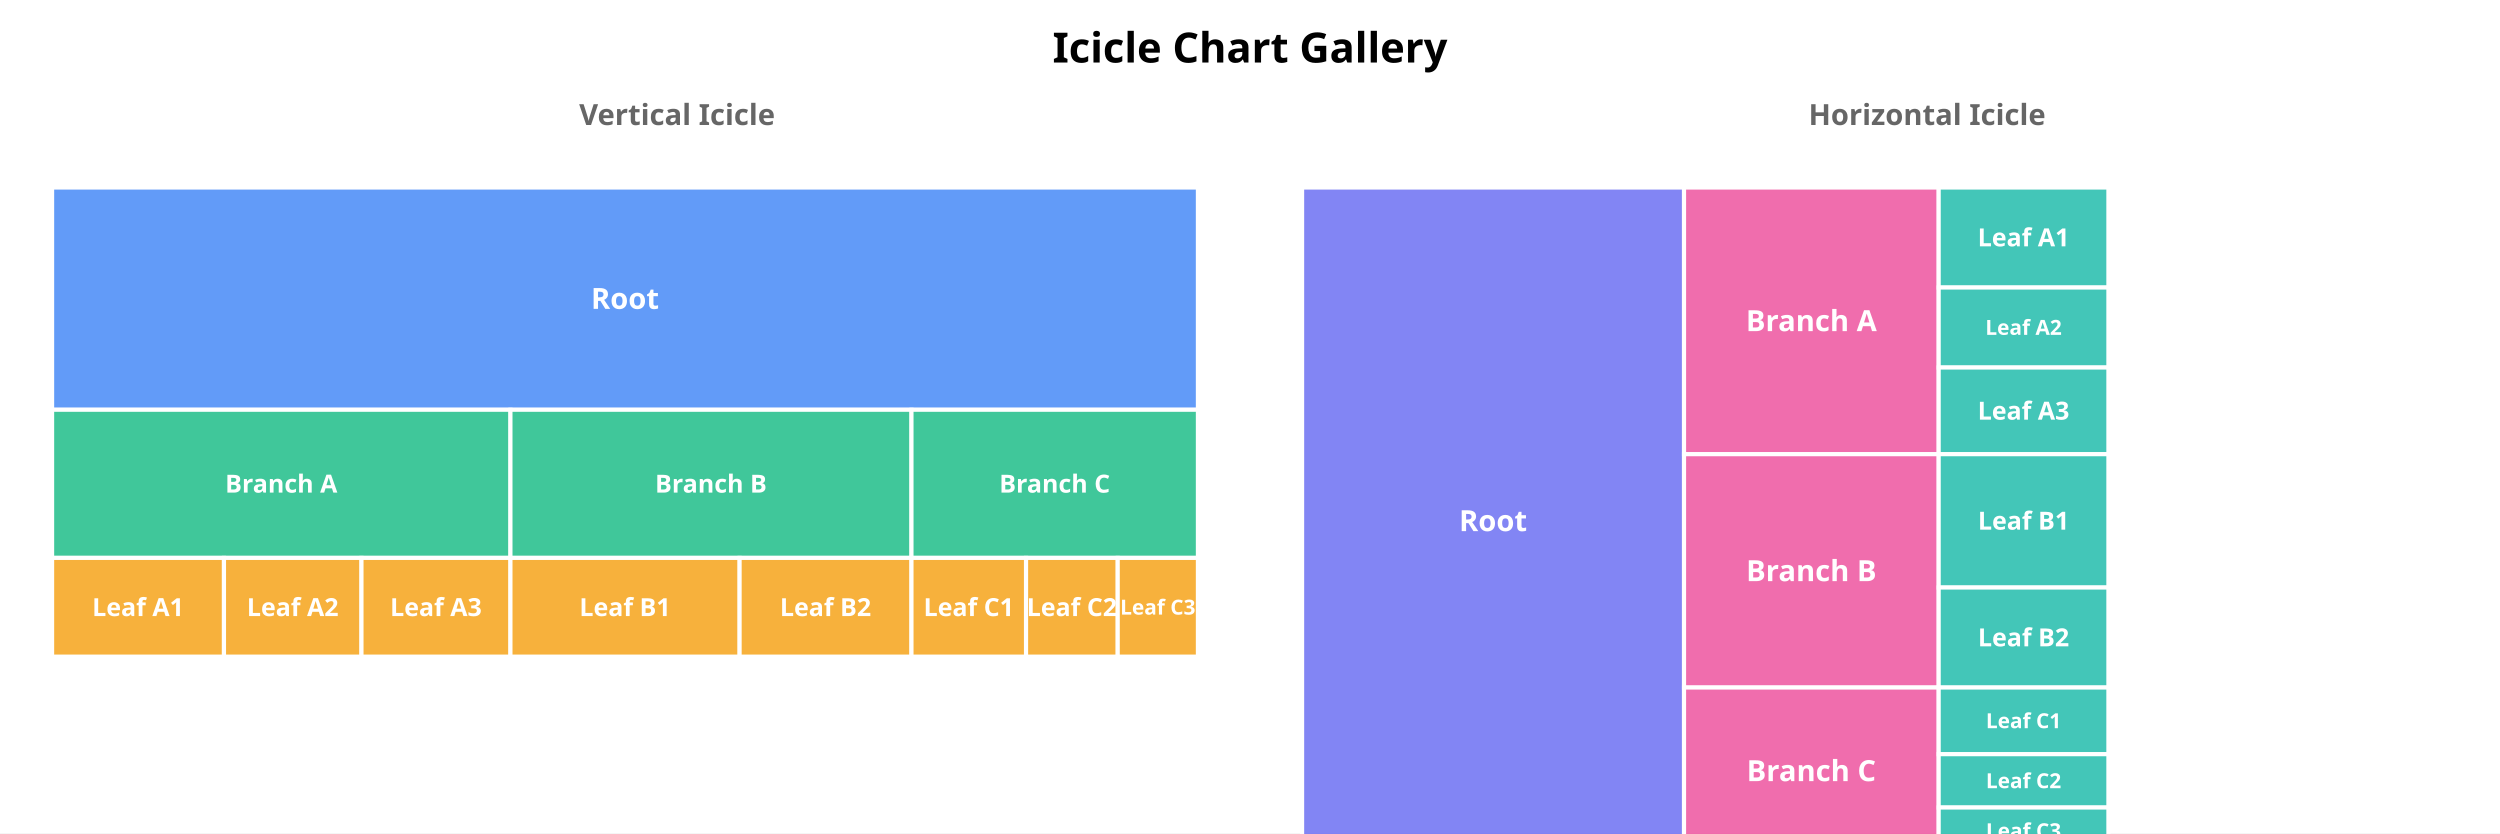
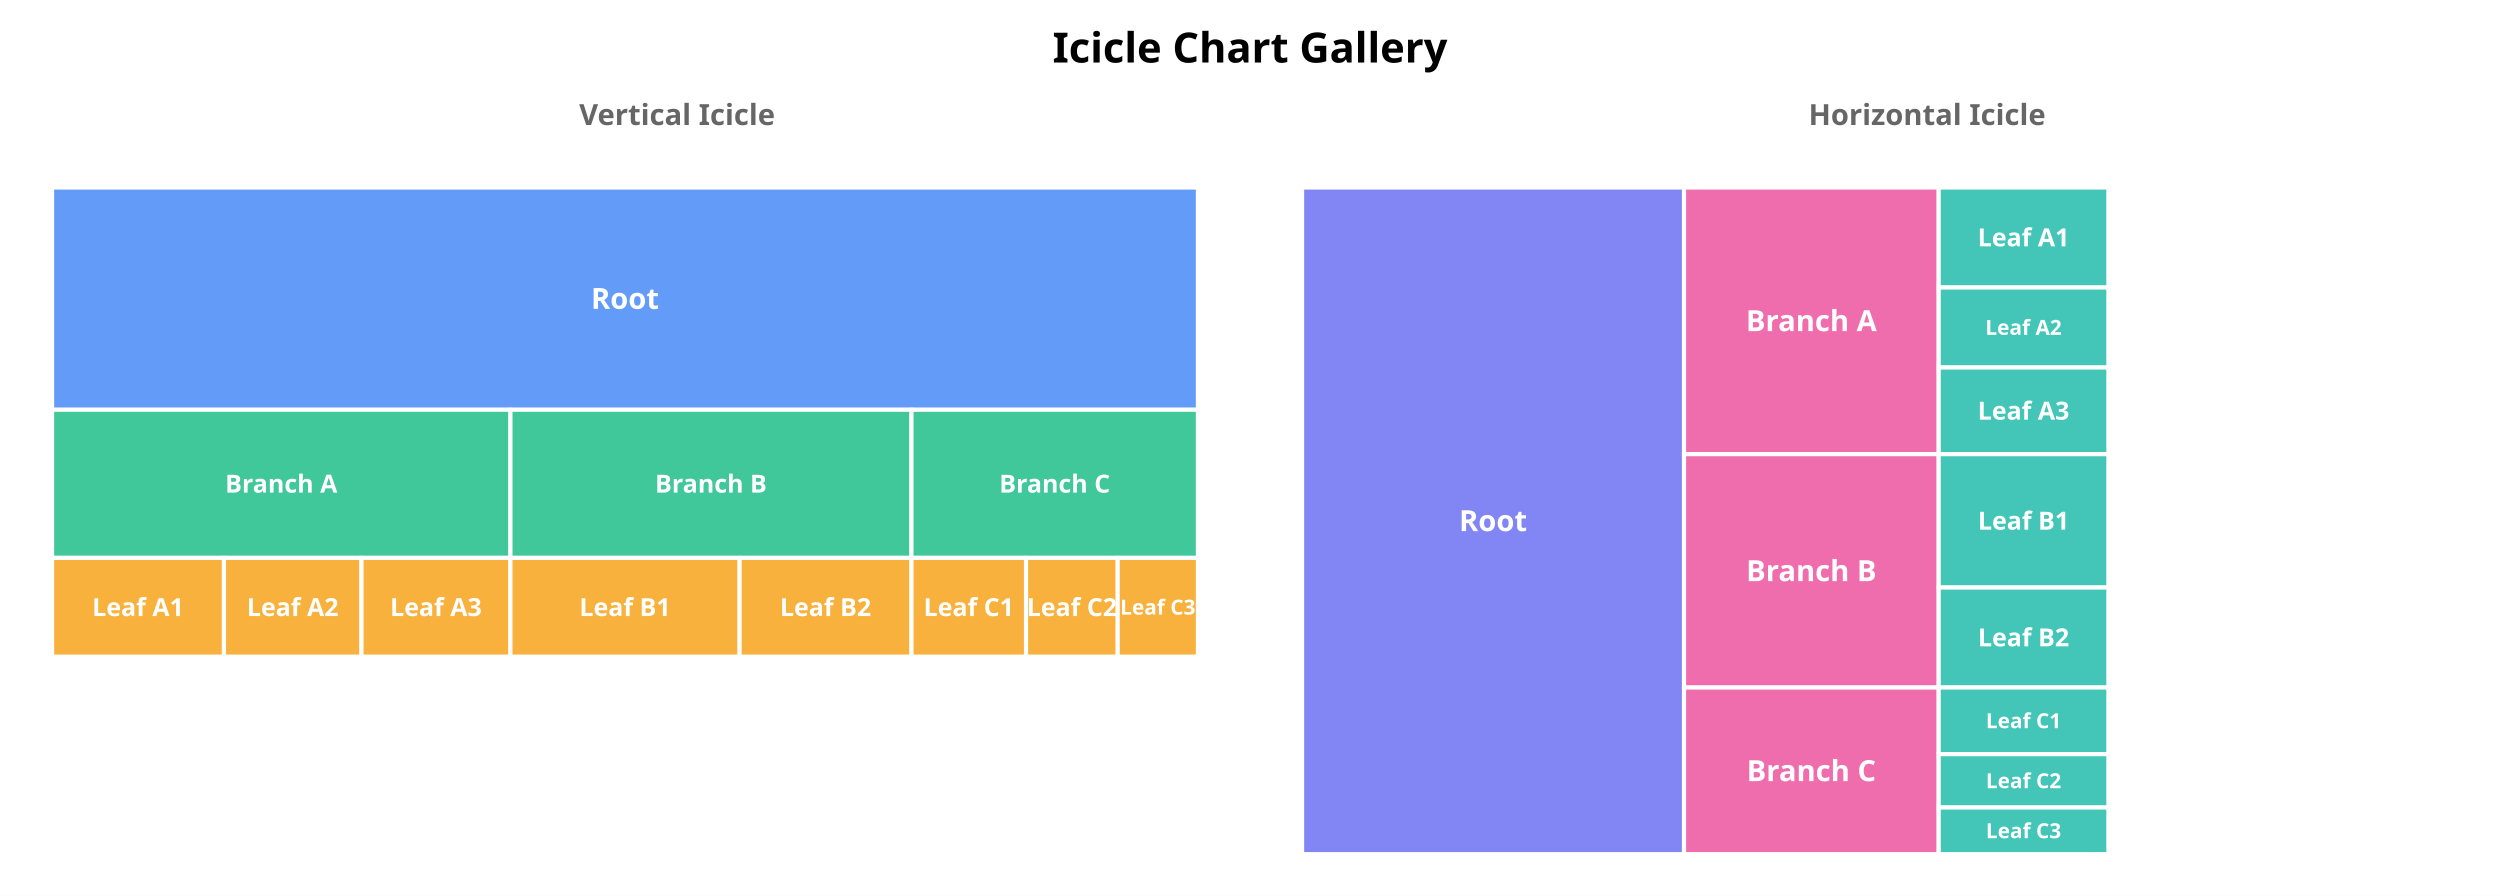
- <svg xmlns="http://www.w3.org/2000/svg" width="1200" height="400" viewBox="0 0 1200 400">
-   <rect x="0.00" y="0.00" width="1200.00" height="400.00" fill="#ffffff" />
+ <svg xmlns="http://www.w3.org/2000/svg" width="1200" height="430" viewBox="0 0 1200 430">
+   <rect x="0.00" y="0.00" width="1200.00" height="430.00" fill="#ffffff" />
  <text x="600.00" y="30.00" fill="#000000" text-anchor="middle" font-family="sans-serif" font-size="20.00px" font-weight="bold">Icicle Chart Gallery</text>
  <g transform="translate(25, 60)">
    <text x="300.00" y="0.00" fill="#666" text-anchor="middle" font-family="sans-serif" font-size="14.00px" font-weight="bold">Vertical Icicle</text>
    <g transform="translate(0, 30)">
      <rect x="0.00" y="0.00" width="550.00" height="106.67" fill="#3b82f6" stroke="#ffffff" stroke-width="2.00" opacity="0.80" />
      <text x="275.00" y="53.33" fill="#ffffff" text-anchor="middle" dominant-baseline="middle" font-family="sans-serif" font-size="14.00px" font-weight="bold">Root</text>
      <rect x="0.00" y="106.67" width="220.00" height="71.11" fill="#10b981" stroke="#ffffff" stroke-width="2.00" opacity="0.80" />
      <text x="110.00" y="142.22" fill="#ffffff" text-anchor="middle" dominant-baseline="middle" font-family="sans-serif" font-size="12.00px" font-weight="bold">Branch A</text>
      <rect x="0.00" y="177.78" width="82.50" height="47.41" fill="#f59e0b" stroke="#ffffff" stroke-width="2.00" opacity="0.80" />
      <text x="41.25" y="201.48" fill="#ffffff" text-anchor="middle" dominant-baseline="middle" font-family="sans-serif" font-size="12.00px" font-weight="bold">Leaf A1</text>
      <rect x="82.50" y="177.78" width="66.00" height="47.41" fill="#f59e0b" stroke="#ffffff" stroke-width="2.00" opacity="0.80" />
      <text x="115.50" y="201.48" fill="#ffffff" text-anchor="middle" dominant-baseline="middle" font-family="sans-serif" font-size="12.00px" font-weight="bold">Leaf A2</text>
      <rect x="148.50" y="177.78" width="71.50" height="47.41" fill="#f59e0b" stroke="#ffffff" stroke-width="2.00" opacity="0.80" />
      <text x="184.25" y="201.48" fill="#ffffff" text-anchor="middle" dominant-baseline="middle" font-family="sans-serif" font-size="12.00px" font-weight="bold">Leaf A3</text>
      <rect x="220.00" y="106.67" width="192.50" height="71.11" fill="#10b981" stroke="#ffffff" stroke-width="2.00" opacity="0.80" />
      <text x="316.25" y="142.22" fill="#ffffff" text-anchor="middle" dominant-baseline="middle" font-family="sans-serif" font-size="12.00px" font-weight="bold">Branch B</text>
      <rect x="220.00" y="177.78" width="110.00" height="47.41" fill="#f59e0b" stroke="#ffffff" stroke-width="2.00" opacity="0.80" />
      <text x="275.00" y="201.48" fill="#ffffff" text-anchor="middle" dominant-baseline="middle" font-family="sans-serif" font-size="12.00px" font-weight="bold">Leaf B1</text>
      <rect x="330.00" y="177.78" width="82.50" height="47.41" fill="#f59e0b" stroke="#ffffff" stroke-width="2.00" opacity="0.80" />
      <text x="371.25" y="201.48" fill="#ffffff" text-anchor="middle" dominant-baseline="middle" font-family="sans-serif" font-size="12.00px" font-weight="bold">Leaf B2</text>
      <rect x="412.50" y="106.67" width="137.50" height="71.11" fill="#10b981" stroke="#ffffff" stroke-width="2.00" opacity="0.80" />
      <text x="481.25" y="142.22" fill="#ffffff" text-anchor="middle" dominant-baseline="middle" font-family="sans-serif" font-size="12.00px" font-weight="bold">Branch C</text>
      <rect x="412.50" y="177.78" width="55.00" height="47.41" fill="#f59e0b" stroke="#ffffff" stroke-width="2.00" opacity="0.80" />
      <text x="440.00" y="201.48" fill="#ffffff" text-anchor="middle" dominant-baseline="middle" font-family="sans-serif" font-size="12.00px" font-weight="bold">Leaf C1</text>
      <rect x="467.50" y="177.78" width="44.00" height="47.41" fill="#f59e0b" stroke="#ffffff" stroke-width="2.00" opacity="0.80" />
      <text x="489.50" y="201.48" fill="#ffffff" text-anchor="middle" dominant-baseline="middle" font-family="sans-serif" font-size="12.00px" font-weight="bold">Leaf C2</text>
      <rect x="511.50" y="177.78" width="38.50" height="47.41" fill="#f59e0b" stroke="#ffffff" stroke-width="2.00" opacity="0.80" />
      <text x="530.75" y="201.48" fill="#ffffff" text-anchor="middle" dominant-baseline="middle" font-family="sans-serif" font-size="10.00px" font-weight="bold">Leaf C3</text>
    </g>
  </g>
  <g transform="translate(625, 60)">
    <text x="300.00" y="0.00" fill="#666" text-anchor="middle" font-family="sans-serif" font-size="14.00px" font-weight="bold">Horizontal Icicle</text>
    <g transform="translate(0, 30)">
      <rect x="0.00" y="0.00" width="183.33" height="320.00" fill="#6366f1" stroke="#ffffff" stroke-width="2.00" opacity="0.80" />
      <text x="91.67" y="160.00" fill="#ffffff" text-anchor="middle" dominant-baseline="middle" font-family="sans-serif" font-size="14.00px" font-weight="bold">Root</text>
      <rect x="183.33" y="0.00" width="122.22" height="128.00" fill="#ec4899" stroke="#ffffff" stroke-width="2.00" opacity="0.80" />
      <text x="244.44" y="64.00" fill="#ffffff" text-anchor="middle" dominant-baseline="middle" font-family="sans-serif" font-size="14.00px" font-weight="bold">Branch A</text>
      <rect x="305.56" y="0.00" width="81.48" height="48.00" fill="#14b8a6" stroke="#ffffff" stroke-width="2.00" opacity="0.80" />
      <text x="346.30" y="24.00" fill="#ffffff" text-anchor="middle" dominant-baseline="middle" font-family="sans-serif" font-size="12.00px" font-weight="bold">Leaf A1</text>
      <rect x="305.56" y="48.00" width="81.48" height="38.40" fill="#14b8a6" stroke="#ffffff" stroke-width="2.00" opacity="0.80" />
      <text x="346.30" y="67.20" fill="#ffffff" text-anchor="middle" dominant-baseline="middle" font-family="sans-serif" font-size="10.00px" font-weight="bold">Leaf A2</text>
      <rect x="305.56" y="86.40" width="81.48" height="41.60" fill="#14b8a6" stroke="#ffffff" stroke-width="2.00" opacity="0.80" />
      <text x="346.30" y="107.20" fill="#ffffff" text-anchor="middle" dominant-baseline="middle" font-family="sans-serif" font-size="12.00px" font-weight="bold">Leaf A3</text>
      <rect x="183.33" y="128.00" width="122.22" height="112.00" fill="#ec4899" stroke="#ffffff" stroke-width="2.00" opacity="0.80" />
      <text x="244.44" y="184.00" fill="#ffffff" text-anchor="middle" dominant-baseline="middle" font-family="sans-serif" font-size="14.00px" font-weight="bold">Branch B</text>
      <rect x="305.56" y="128.00" width="81.48" height="64.00" fill="#14b8a6" stroke="#ffffff" stroke-width="2.00" opacity="0.80" />
      <text x="346.30" y="160.00" fill="#ffffff" text-anchor="middle" dominant-baseline="middle" font-family="sans-serif" font-size="12.00px" font-weight="bold">Leaf B1</text>
      <rect x="305.56" y="192.00" width="81.48" height="48.00" fill="#14b8a6" stroke="#ffffff" stroke-width="2.00" opacity="0.80" />
      <text x="346.30" y="216.00" fill="#ffffff" text-anchor="middle" dominant-baseline="middle" font-family="sans-serif" font-size="12.00px" font-weight="bold">Leaf B2</text>
      <rect x="183.33" y="240.00" width="122.22" height="80.00" fill="#ec4899" stroke="#ffffff" stroke-width="2.00" opacity="0.80" />
      <text x="244.44" y="280.00" fill="#ffffff" text-anchor="middle" dominant-baseline="middle" font-family="sans-serif" font-size="14.00px" font-weight="bold">Branch C</text>
      <rect x="305.56" y="240.00" width="81.48" height="32.00" fill="#14b8a6" stroke="#ffffff" stroke-width="2.00" opacity="0.80" />
      <text x="346.30" y="256.00" fill="#ffffff" text-anchor="middle" dominant-baseline="middle" font-family="sans-serif" font-size="10.00px" font-weight="bold">Leaf C1</text>
      <rect x="305.56" y="272.00" width="81.48" height="25.60" fill="#14b8a6" stroke="#ffffff" stroke-width="2.00" opacity="0.80" />
      <text x="346.30" y="284.80" fill="#ffffff" text-anchor="middle" dominant-baseline="middle" font-family="sans-serif" font-size="10.00px" font-weight="bold">Leaf C2</text>
      <rect x="305.56" y="297.60" width="81.48" height="22.40" fill="#14b8a6" stroke="#ffffff" stroke-width="2.00" opacity="0.80" />
      <text x="346.30" y="308.80" fill="#ffffff" text-anchor="middle" dominant-baseline="middle" font-family="sans-serif" font-size="10.00px" font-weight="bold">Leaf C3</text>
    </g>
  </g>
</svg>
